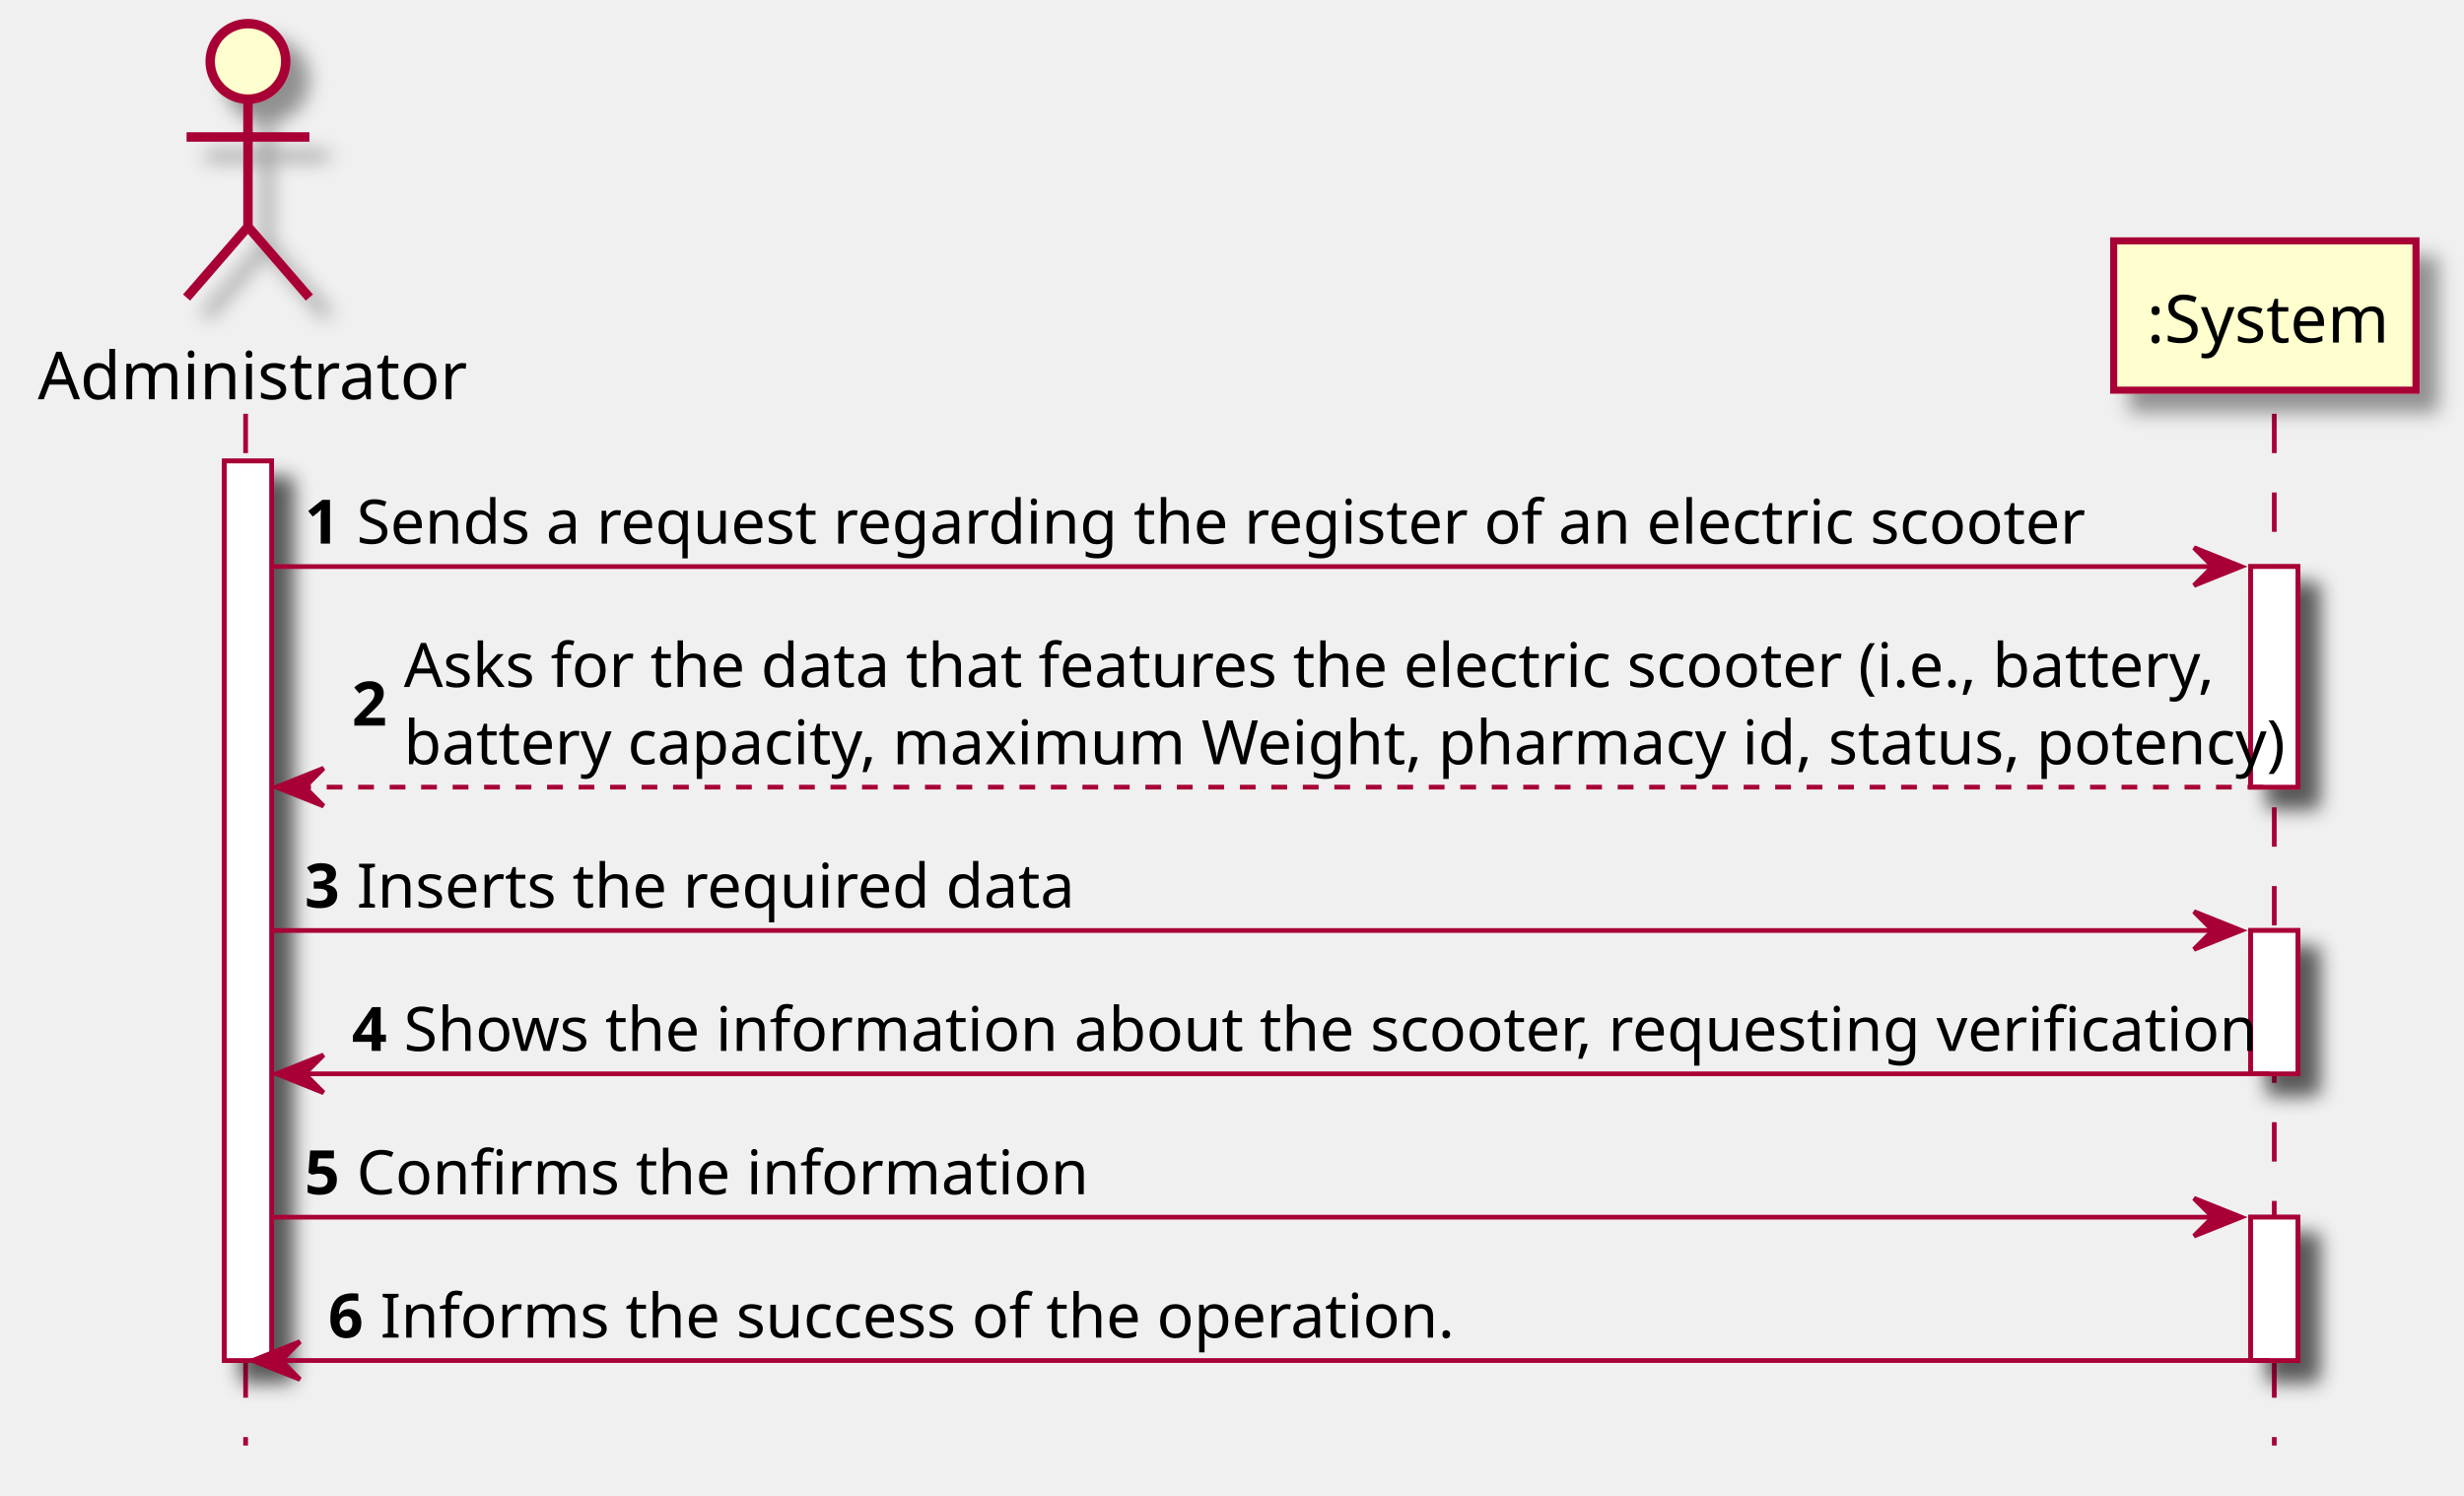
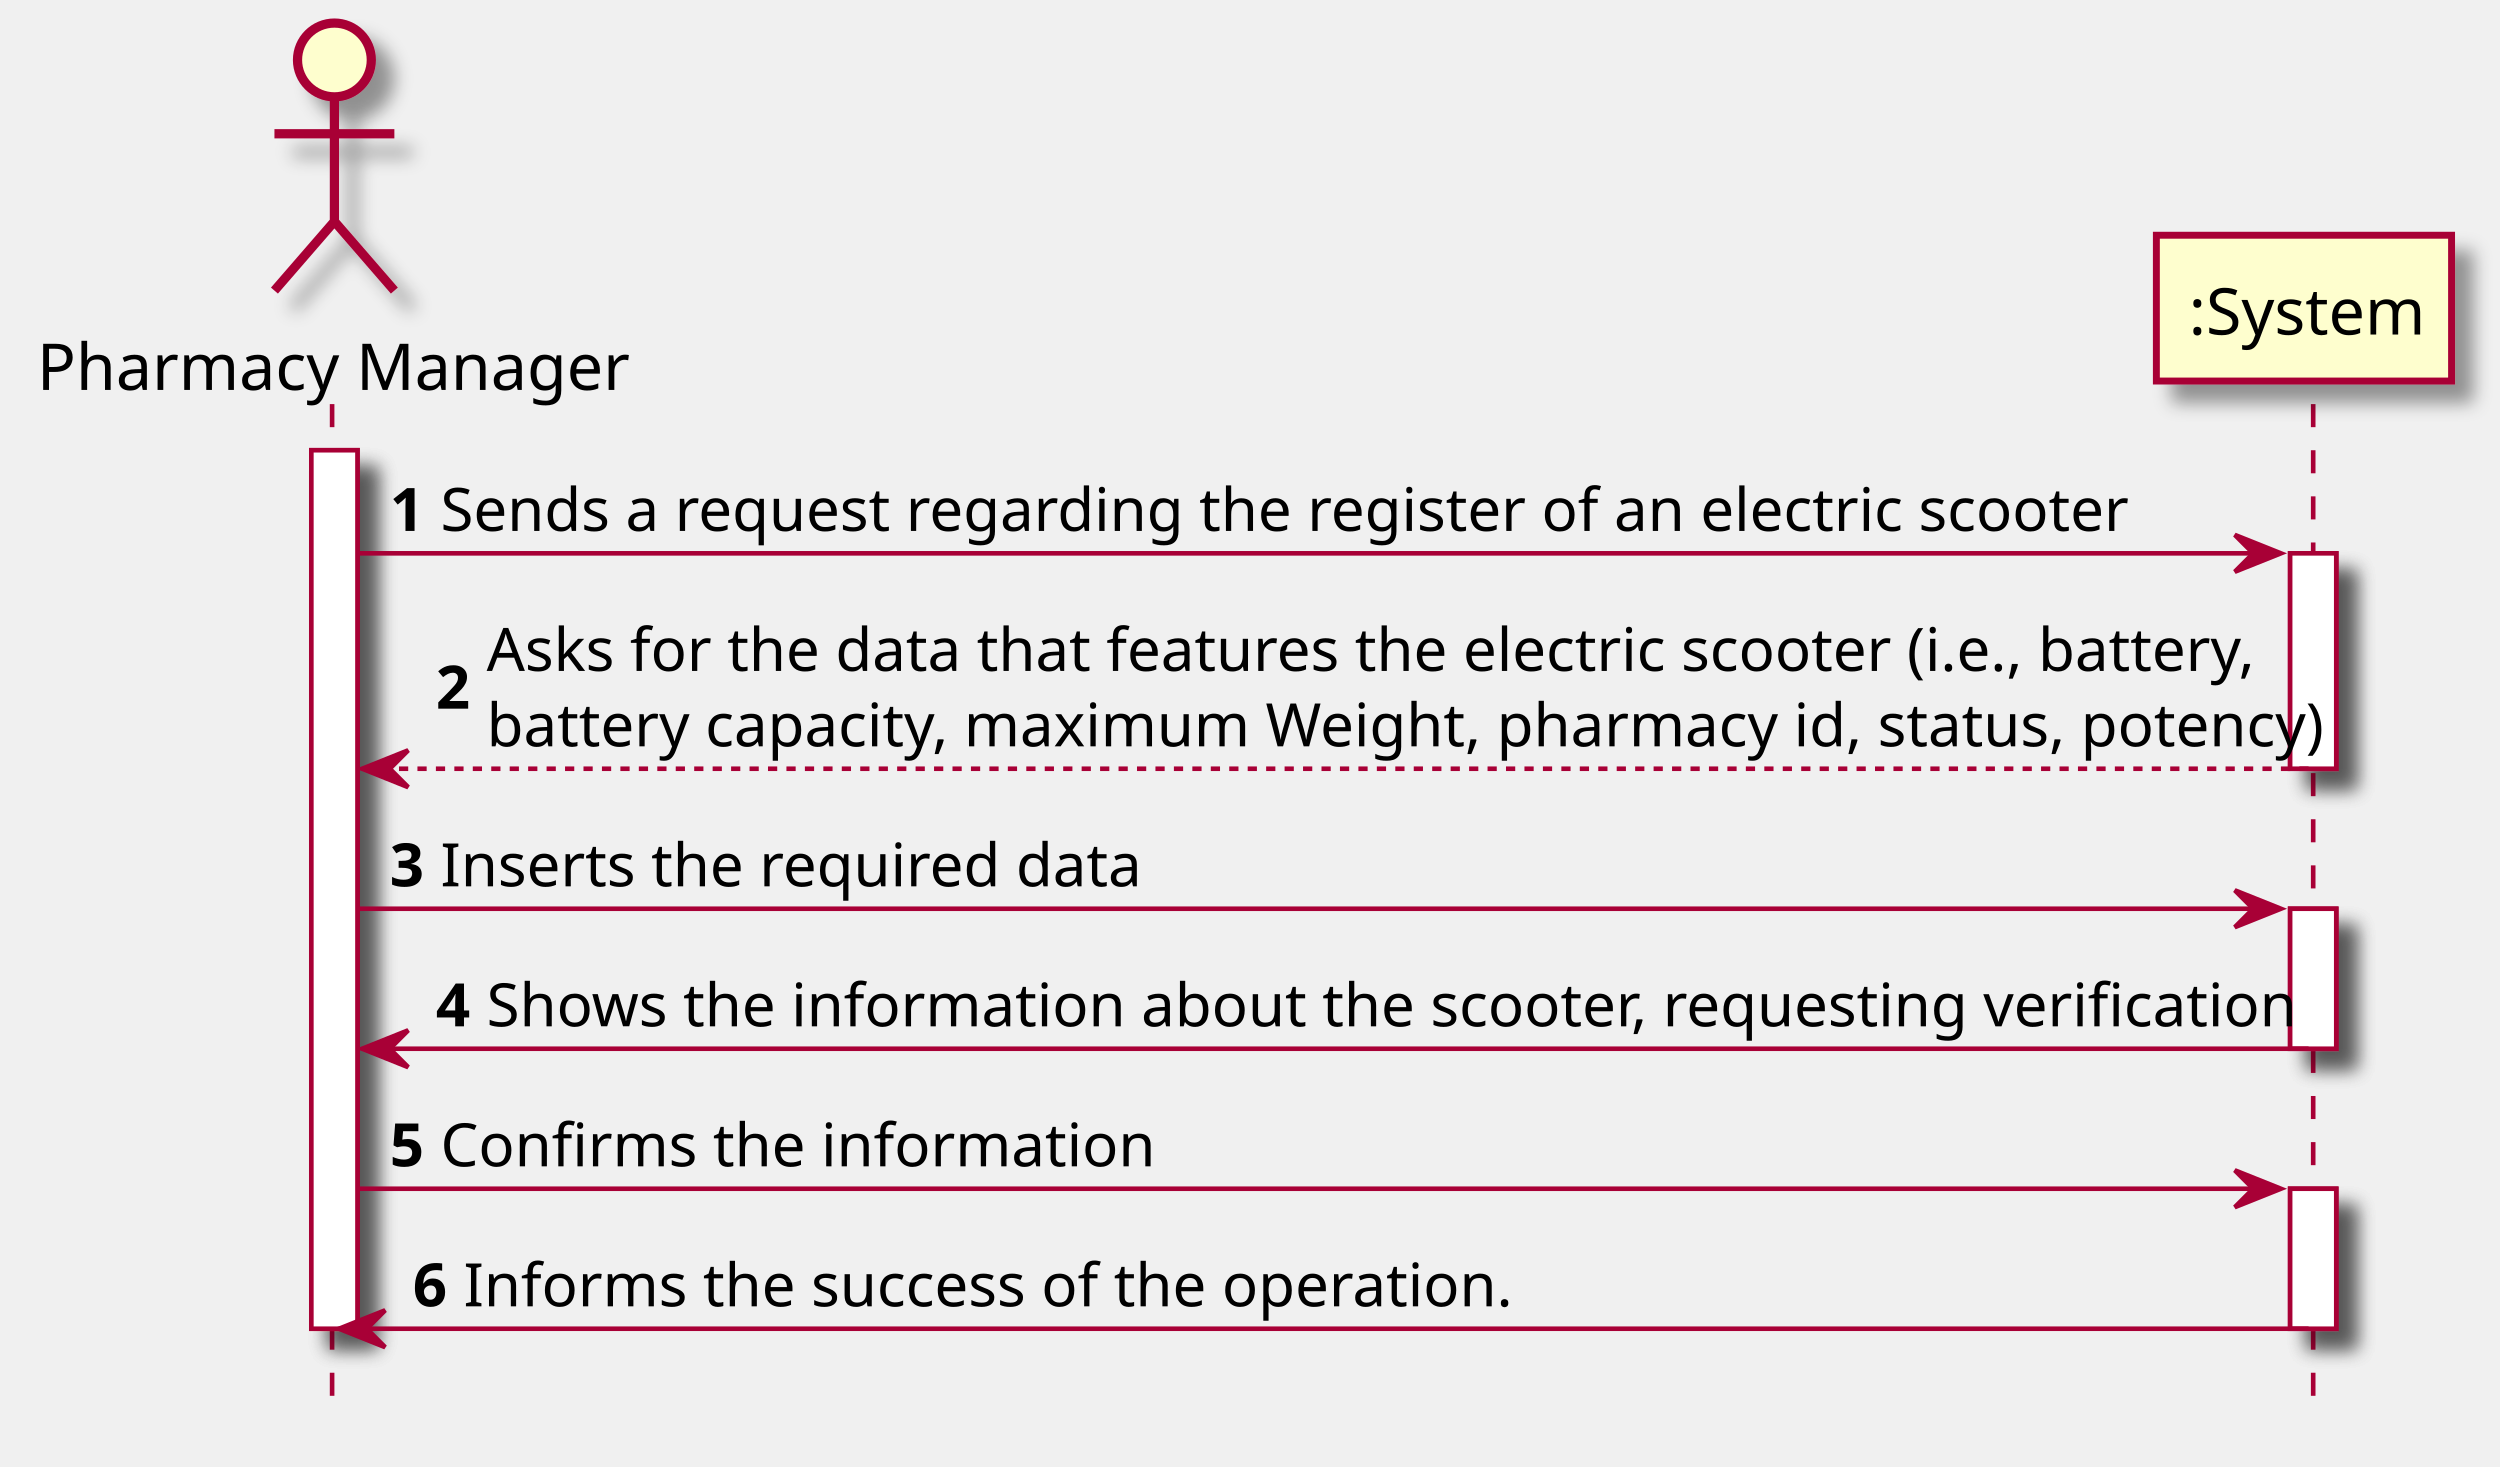
- <svg xmlns="http://www.w3.org/2000/svg" contentScriptType="application/ecmascript" contentStyleType="text/css" height="190.8px" preserveAspectRatio="none" style="width:313px;height:190px;" version="1.1" viewBox="0 0 313 190" width="313.2px" zoomAndPan="magnify">
+ <svg xmlns="http://www.w3.org/2000/svg" contentScriptType="application/ecmascript" contentStyleType="text/css" height="318px" preserveAspectRatio="none" style="width:542px;height:318px;" version="1.1" viewBox="0 0 542 318" width="542px" zoomAndPan="magnify">
  <defs>
-     <filter height="300%" id="fa1i07n3p5xa1" width="300%" x="-1" y="-1">
-       <feGaussianBlur result="blurOut" stdDeviation="1.2" />
+     <filter height="300%" id="frs8lpm9ijw" width="300%" x="-1" y="-1">
+       <feGaussianBlur result="blurOut" stdDeviation="2.0" />
      <feColorMatrix in="blurOut" result="blurOut2" type="matrix" values="0 0 0 0 0 0 0 0 0 0 0 0 0 0 0 0 0 0 .4 0" />
-       <feOffset dx="2.4" dy="2.4" in="blurOut2" result="blurOut3" />
+       <feOffset dx="4.0" dy="4.0" in="blurOut2" result="blurOut3" />
      <feBlend in="SourceGraphic" in2="blurOut3" mode="normal" />
    </filter>
  </defs>
  <g>
-     <rect fill="#FFFFFF" filter="url(#fa1i07n3p5xa1)" height="114.277" style="stroke: #A80036; stroke-width: 0.6;" width="6" x="28.5" y="58.566" />
-     <rect fill="#FFFFFF" filter="url(#fa1i07n3p5xa1)" height="28.022" style="stroke: #A80036; stroke-width: 0.6;" width="6" x="285.9" y="71.977" />
-     <rect fill="#FFFFFF" filter="url(#fa1i07n3p5xa1)" height="18.211" style="stroke: #A80036; stroke-width: 0.6;" width="6" x="285.9" y="118.209" />
-     <rect fill="#FFFFFF" filter="url(#fa1i07n3p5xa1)" height="18.211" style="stroke: #A80036; stroke-width: 0.6;" width="6" x="285.9" y="154.631" />
-     <line style="stroke: #A80036; stroke-width: 0.6; stroke-dasharray: 5.0,5.0;" x1="31.2" x2="31.2" y1="52.566" y2="183.642" />
-     <line style="stroke: #A80036; stroke-width: 0.6; stroke-dasharray: 5.0,5.0;" x1="288.9" x2="288.9" y1="52.566" y2="183.642" />
-     <text fill="#000000" font-family="sans-serif" font-size="8.4" lengthAdjust="spacingAndGlyphs" textLength="49.8" x="4.8" y="50.72">Administrator</text>
-     <ellipse cx="31.5" cy="7.8" fill="#FEFECE" filter="url(#fa1i07n3p5xa1)" rx="4.8" ry="4.8" style="stroke: #A80036; stroke-width: 1.2;" />
-     <path d="M31.5,12.6 L31.5,28.8 M23.7,17.4 L39.3,17.4 M31.5,28.8 L23.7,37.8 M31.5,28.8 L39.3,37.8 " fill="none" filter="url(#fa1i07n3p5xa1)" style="stroke: #A80036; stroke-width: 1.2;" />
-     <rect fill="#FEFECE" filter="url(#fa1i07n3p5xa1)" height="18.966" style="stroke: #A80036; stroke-width: 0.9;" width="38.4" x="268.5" y="30.6" />
-     <text fill="#000000" font-family="sans-serif" font-size="8.4" lengthAdjust="spacingAndGlyphs" textLength="30" x="272.7" y="43.52">:System</text>
-     <rect fill="#FFFFFF" filter="url(#fa1i07n3p5xa1)" height="114.277" style="stroke: #A80036; stroke-width: 0.6;" width="6" x="28.5" y="58.566" />
-     <rect fill="#FFFFFF" filter="url(#fa1i07n3p5xa1)" height="28.022" style="stroke: #A80036; stroke-width: 0.6;" width="6" x="285.9" y="71.977" />
-     <rect fill="#FFFFFF" filter="url(#fa1i07n3p5xa1)" height="18.211" style="stroke: #A80036; stroke-width: 0.6;" width="6" x="285.9" y="118.209" />
-     <rect fill="#FFFFFF" filter="url(#fa1i07n3p5xa1)" height="18.211" style="stroke: #A80036; stroke-width: 0.6;" width="6" x="285.9" y="154.631" />
-     <polygon fill="#A80036" points="278.7,69.577,284.7,71.977,278.7,74.377,281.1,71.977" style="stroke: #A80036; stroke-width: 0.6;" />
-     <line style="stroke: #A80036; stroke-width: 0.6;" x1="34.5" x2="282.3" y1="71.977" y2="71.977" />
-     <text fill="#000000" font-family="sans-serif" font-size="7.8" font-weight="bold" lengthAdjust="spacingAndGlyphs" textLength="4.2" x="38.7" y="69.063">1</text>
-     <text fill="#000000" font-family="sans-serif" font-size="7.8" lengthAdjust="spacingAndGlyphs" textLength="207.6" x="45.3" y="69.063">Sends a request regarding the register of an electric scooter</text>
-     <polygon fill="#A80036" points="41.1,97.598,35.1,99.998,41.1,102.398,38.7,99.998" style="stroke: #A80036; stroke-width: 0.6;" />
-     <line style="stroke: #A80036; stroke-width: 0.6; stroke-dasharray: 2.0,2.0;" x1="37.5" x2="288.3" y1="99.998" y2="99.998" />
-     <text fill="#000000" font-family="sans-serif" font-size="7.8" font-weight="bold" lengthAdjust="spacingAndGlyphs" textLength="4.2" x="44.7" y="92.179">2</text>
-     <text fill="#000000" font-family="sans-serif" font-size="7.8" lengthAdjust="spacingAndGlyphs" textLength="220.8" x="51.3" y="87.274">Asks for the data that features the electric scooter (i.e., battery,</text>
-     <text fill="#000000" font-family="sans-serif" font-size="7.8" lengthAdjust="spacingAndGlyphs" textLength="230.4" x="51.3" y="97.085">battery capacity, maximum Weight, pharmacy id, status, potency)</text>
-     <polygon fill="#A80036" points="278.7,115.809,284.7,118.209,278.7,120.609,281.1,118.209" style="stroke: #A80036; stroke-width: 0.6;" />
-     <line style="stroke: #A80036; stroke-width: 0.6;" x1="34.5" x2="282.3" y1="118.209" y2="118.209" />
-     <text fill="#000000" font-family="sans-serif" font-size="7.8" font-weight="bold" lengthAdjust="spacingAndGlyphs" textLength="4.2" x="38.7" y="115.296">3</text>
-     <text fill="#000000" font-family="sans-serif" font-size="7.8" lengthAdjust="spacingAndGlyphs" textLength="84" x="45.3" y="115.296">Inserts the required data</text>
-     <polygon fill="#A80036" points="41.1,134.02,35.1,136.42,41.1,138.82,38.7,136.42" style="stroke: #A80036; stroke-width: 0.6;" />
-     <line style="stroke: #A80036; stroke-width: 0.6;" x1="37.5" x2="288.3" y1="136.42" y2="136.42" />
-     <text fill="#000000" font-family="sans-serif" font-size="7.8" font-weight="bold" lengthAdjust="spacingAndGlyphs" textLength="4.2" x="44.7" y="133.506">4</text>
-     <text fill="#000000" font-family="sans-serif" font-size="7.8" lengthAdjust="spacingAndGlyphs" textLength="219" x="51.3" y="133.506">Shows the information about the scooter, requesting verification</text>
-     <polygon fill="#A80036" points="278.7,152.231,284.7,154.631,278.7,157.031,281.1,154.631" style="stroke: #A80036; stroke-width: 0.6;" />
-     <line style="stroke: #A80036; stroke-width: 0.6;" x1="34.5" x2="282.3" y1="154.631" y2="154.631" />
-     <text fill="#000000" font-family="sans-serif" font-size="7.8" font-weight="bold" lengthAdjust="spacingAndGlyphs" textLength="4.2" x="38.7" y="151.717">5</text>
-     <text fill="#000000" font-family="sans-serif" font-size="7.8" lengthAdjust="spacingAndGlyphs" textLength="84" x="45.3" y="151.717">Confirms the information</text>
-     <polygon fill="#A80036" points="38.1,170.442,32.1,172.842,38.1,175.242,35.7,172.842" style="stroke: #A80036; stroke-width: 0.6;" />
-     <line style="stroke: #A80036; stroke-width: 0.6;" x1="34.5" x2="288.3" y1="172.842" y2="172.842" />
-     <text fill="#000000" font-family="sans-serif" font-size="7.8" font-weight="bold" lengthAdjust="spacingAndGlyphs" textLength="4.2" x="41.7" y="169.928">6</text>
-     <text fill="#000000" font-family="sans-serif" font-size="7.8" lengthAdjust="spacingAndGlyphs" textLength="128.4" x="48.3" y="169.928">Informs the success of the operation.</text>
+     <rect fill="#FFFFFF" filter="url(#frs8lpm9ijw)" height="190.461" style="stroke: #A80036; stroke-width: 1.0;" width="10" x="67.5" y="97.609" />
+     <rect fill="#FFFFFF" filter="url(#frs8lpm9ijw)" height="46.703" style="stroke: #A80036; stroke-width: 1.0;" width="10" x="496.5" y="119.961" />
+     <rect fill="#FFFFFF" filter="url(#frs8lpm9ijw)" height="30.352" style="stroke: #A80036; stroke-width: 1.0;" width="10" x="496.5" y="197.016" />
+     <rect fill="#FFFFFF" filter="url(#frs8lpm9ijw)" height="30.352" style="stroke: #A80036; stroke-width: 1.0;" width="10" x="496.5" y="257.719" />
+     <line style="stroke: #A80036; stroke-width: 1.0; stroke-dasharray: 5.0,5.0;" x1="72" x2="72" y1="87.609" y2="306.07" />
+     <line style="stroke: #A80036; stroke-width: 1.0; stroke-dasharray: 5.0,5.0;" x1="501.5" x2="501.5" y1="87.609" y2="306.07" />
+     <text fill="#000000" font-family="sans-serif" font-size="14" lengthAdjust="spacingAndGlyphs" textLength="123" x="8" y="84.533">Pharmacy Manager</text>
+     <ellipse cx="72.5" cy="13" fill="#FEFECE" filter="url(#frs8lpm9ijw)" rx="8" ry="8" style="stroke: #A80036; stroke-width: 2.0;" />
+     <path d="M72.5,21 L72.5,48 M59.5,29 L85.5,29 M72.5,48 L59.5,63 M72.5,48 L85.5,63 " fill="none" filter="url(#frs8lpm9ijw)" style="stroke: #A80036; stroke-width: 2.0;" />
+     <rect fill="#FEFECE" filter="url(#frs8lpm9ijw)" height="31.609" style="stroke: #A80036; stroke-width: 1.5;" width="64" x="467.5" y="51" />
+     <text fill="#000000" font-family="sans-serif" font-size="14" lengthAdjust="spacingAndGlyphs" textLength="50" x="474.5" y="72.533">:System</text>
+     <rect fill="#FFFFFF" filter="url(#frs8lpm9ijw)" height="190.461" style="stroke: #A80036; stroke-width: 1.0;" width="10" x="67.5" y="97.609" />
+     <rect fill="#FFFFFF" filter="url(#frs8lpm9ijw)" height="46.703" style="stroke: #A80036; stroke-width: 1.0;" width="10" x="496.5" y="119.961" />
+     <rect fill="#FFFFFF" filter="url(#frs8lpm9ijw)" height="30.352" style="stroke: #A80036; stroke-width: 1.0;" width="10" x="496.5" y="197.016" />
+     <rect fill="#FFFFFF" filter="url(#frs8lpm9ijw)" height="30.352" style="stroke: #A80036; stroke-width: 1.0;" width="10" x="496.5" y="257.719" />
+     <polygon fill="#A80036" points="484.5,115.961,494.5,119.961,484.5,123.961,488.5,119.961" style="stroke: #A80036; stroke-width: 1.0;" />
+     <line style="stroke: #A80036; stroke-width: 1.0;" x1="77.5" x2="490.5" y1="119.961" y2="119.961" />
+     <text fill="#000000" font-family="sans-serif" font-size="13" font-weight="bold" lengthAdjust="spacingAndGlyphs" textLength="7" x="84.5" y="115.105">1</text>
+     <text fill="#000000" font-family="sans-serif" font-size="13" lengthAdjust="spacingAndGlyphs" textLength="346" x="95.5" y="115.105">Sends a request regarding the register of an electric scooter</text>
+     <polygon fill="#A80036" points="88.5,162.664,78.5,166.664,88.5,170.664,84.5,166.664" style="stroke: #A80036; stroke-width: 1.0;" />
+     <line style="stroke: #A80036; stroke-width: 1.0; stroke-dasharray: 2.0,2.0;" x1="82.5" x2="500.5" y1="166.664" y2="166.664" />
+     <text fill="#000000" font-family="sans-serif" font-size="13" font-weight="bold" lengthAdjust="spacingAndGlyphs" textLength="7" x="94.5" y="153.632">2</text>
+     <text fill="#000000" font-family="sans-serif" font-size="13" lengthAdjust="spacingAndGlyphs" textLength="368" x="105.5" y="145.456">Asks for the data that features the electric scooter (i.e., battery,</text>
+     <text fill="#000000" font-family="sans-serif" font-size="13" lengthAdjust="spacingAndGlyphs" textLength="384" x="105.5" y="161.808">battery capacity, maximum Weight, pharmacy id, status, potency)</text>
+     <polygon fill="#A80036" points="484.5,193.016,494.5,197.016,484.5,201.016,488.5,197.016" style="stroke: #A80036; stroke-width: 1.0;" />
+     <line style="stroke: #A80036; stroke-width: 1.0;" x1="77.5" x2="490.5" y1="197.016" y2="197.016" />
+     <text fill="#000000" font-family="sans-serif" font-size="13" font-weight="bold" lengthAdjust="spacingAndGlyphs" textLength="7" x="84.5" y="192.159">3</text>
+     <text fill="#000000" font-family="sans-serif" font-size="13" lengthAdjust="spacingAndGlyphs" textLength="140" x="95.5" y="192.159">Inserts the required data</text>
+     <polygon fill="#A80036" points="88.5,223.367,78.5,227.367,88.5,231.367,84.5,227.367" style="stroke: #A80036; stroke-width: 1.0;" />
+     <line style="stroke: #A80036; stroke-width: 1.0;" x1="82.5" x2="500.5" y1="227.367" y2="227.367" />
+     <text fill="#000000" font-family="sans-serif" font-size="13" font-weight="bold" lengthAdjust="spacingAndGlyphs" textLength="7" x="94.5" y="222.511">4</text>
+     <text fill="#000000" font-family="sans-serif" font-size="13" lengthAdjust="spacingAndGlyphs" textLength="365" x="105.5" y="222.511">Shows the information about the scooter, requesting verification</text>
+     <polygon fill="#A80036" points="484.5,253.719,494.5,257.719,484.5,261.719,488.5,257.719" style="stroke: #A80036; stroke-width: 1.0;" />
+     <line style="stroke: #A80036; stroke-width: 1.0;" x1="77.5" x2="490.5" y1="257.719" y2="257.719" />
+     <text fill="#000000" font-family="sans-serif" font-size="13" font-weight="bold" lengthAdjust="spacingAndGlyphs" textLength="7" x="84.5" y="252.862">5</text>
+     <text fill="#000000" font-family="sans-serif" font-size="13" lengthAdjust="spacingAndGlyphs" textLength="140" x="95.5" y="252.862">Confirms the information</text>
+     <polygon fill="#A80036" points="83.5,284.07,73.5,288.07,83.5,292.07,79.5,288.07" style="stroke: #A80036; stroke-width: 1.0;" />
+     <line style="stroke: #A80036; stroke-width: 1.0;" x1="77.5" x2="500.5" y1="288.07" y2="288.07" />
+     <text fill="#000000" font-family="sans-serif" font-size="13" font-weight="bold" lengthAdjust="spacingAndGlyphs" textLength="7" x="89.5" y="283.214">6</text>
+     <text fill="#000000" font-family="sans-serif" font-size="13" lengthAdjust="spacingAndGlyphs" textLength="214" x="100.5" y="283.214">Informs the success of the operation.</text>
  </g>
</svg>
